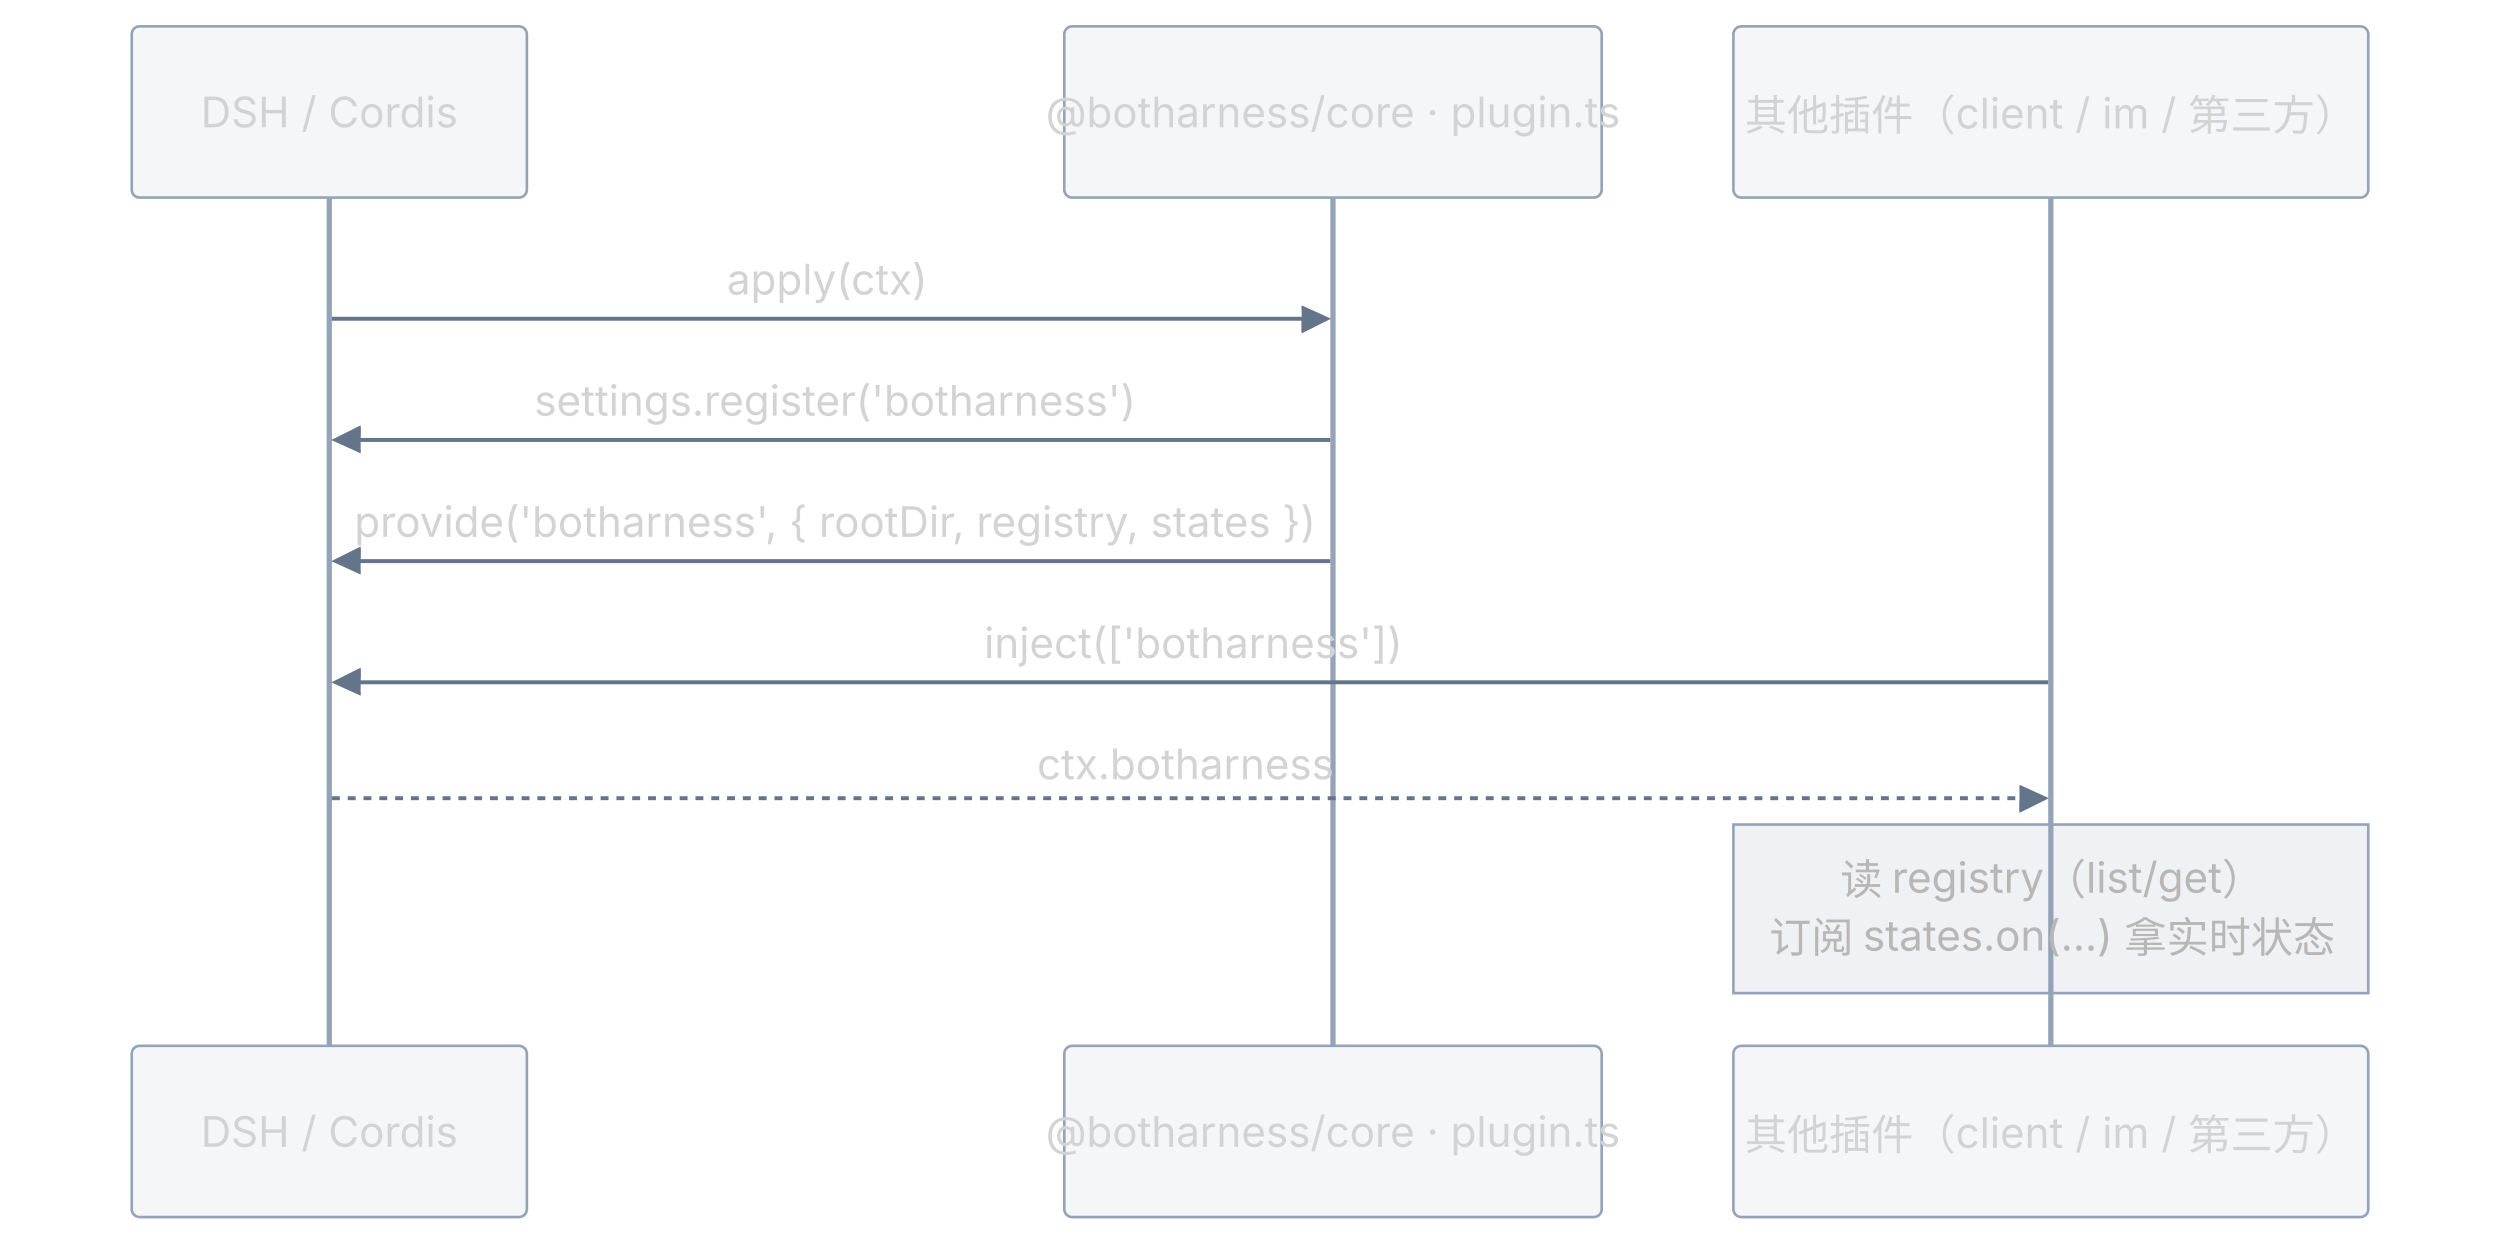
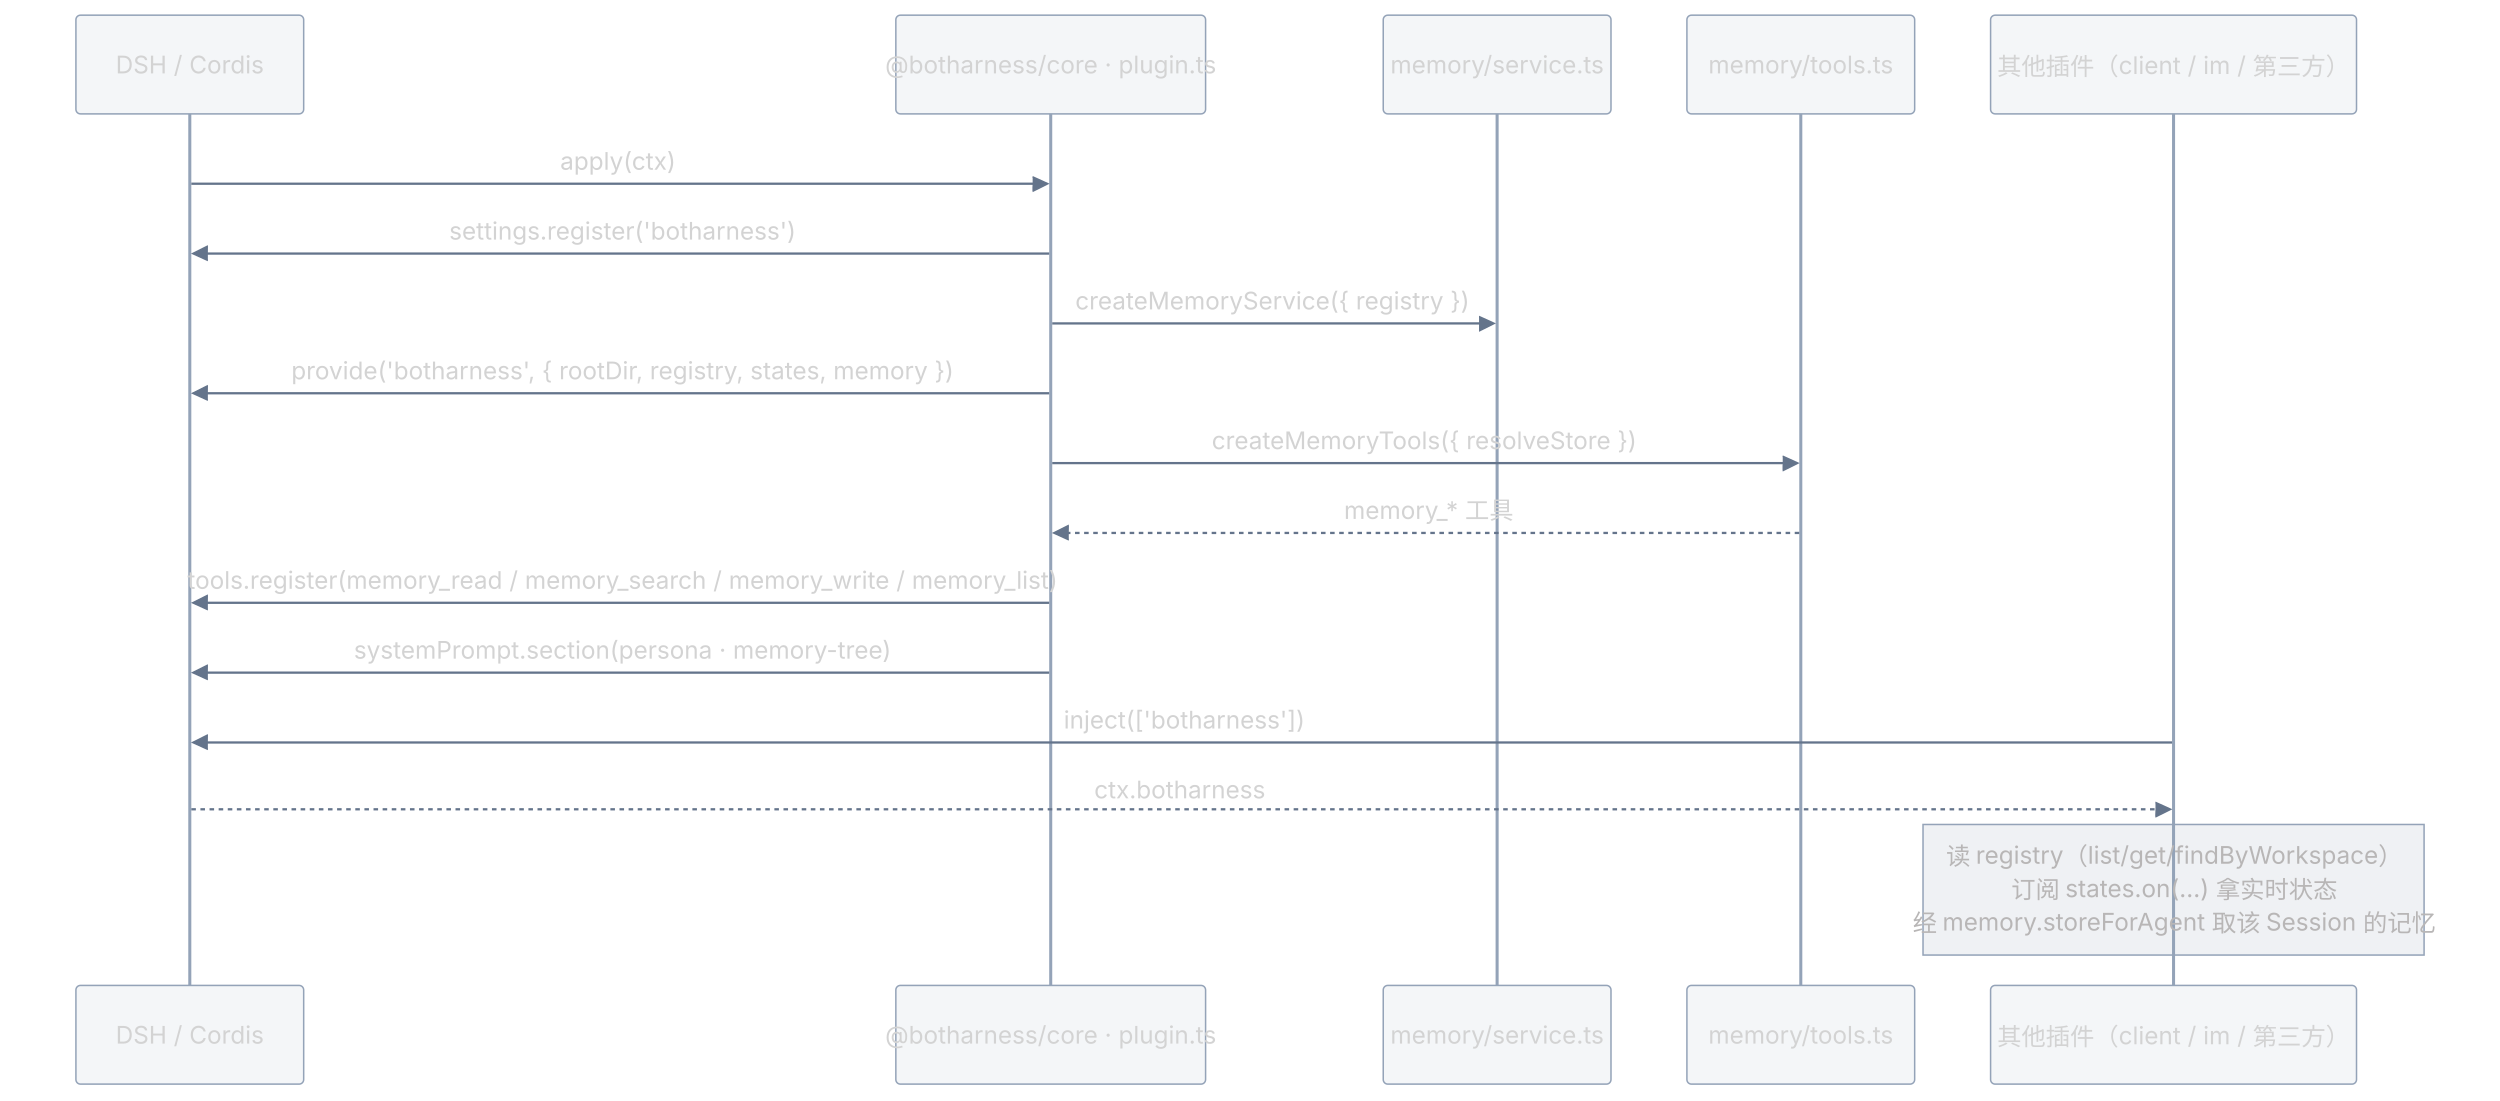
- <svg xmlns="http://www.w3.org/2000/svg" id="my-svg" width="949" height="473" style="max-width: 949px; background-color: transparent;" viewBox="-50 -10 949 473" role="graphics-document document" aria-roledescription="sequence">
+ <svg xmlns="http://www.w3.org/2000/svg" id="my-svg" width="1646.5" height="725" style="max-width: 1646.5px; background-color: transparent;" viewBox="-50 -10 1646.5 725" role="graphics-document document" aria-roledescription="sequence">
  <g>
-     <rect x="608" y="387" fill="#eaeaea" stroke="#666" width="241" height="65" name="O" rx="3" ry="3" class="actor actor-bottom" />
-     <text x="728.5" y="419.5" dominant-baseline="central" alignment-baseline="central" class="actor actor-box" style="text-anchor: middle; font-size: 16px; font-weight: 400;">
-       <tspan x="728.5" dy="0">其他插件（client / im / 第三方）</tspan>
+     <rect x="1261" y="639" fill="#eaeaea" stroke="#666" width="241" height="65" name="O" rx="3" ry="3" class="actor actor-bottom" />
+     <text x="1381.5" y="671.5" dominant-baseline="central" alignment-baseline="central" class="actor actor-box" style="text-anchor: middle; font-size: 16px; font-weight: 400;">
+       <tspan x="1381.5" dy="0">其他插件（client / im / 第三方）</tspan>
    </text>
  </g>
  <g>
-     <rect x="354" y="387" fill="#eaeaea" stroke="#666" width="204" height="65" name="P" rx="3" ry="3" class="actor actor-bottom" />
-     <text x="456" y="419.5" dominant-baseline="central" alignment-baseline="central" class="actor actor-box" style="text-anchor: middle; font-size: 16px; font-weight: 400;">
-       <tspan x="456" dy="0">@botharness/core · plugin.ts</tspan>
+     <rect x="1061" y="639" fill="#eaeaea" stroke="#666" width="150" height="65" name="T" rx="3" ry="3" class="actor actor-bottom" />
+     <text x="1136" y="671.5" dominant-baseline="central" alignment-baseline="central" class="actor actor-box" style="text-anchor: middle; font-size: 16px; font-weight: 400;">
+       <tspan x="1136" dy="0">memory/tools.ts</tspan>
    </text>
  </g>
  <g>
-     <rect x="0" y="387" fill="#eaeaea" stroke="#666" width="150" height="65" name="D" rx="3" ry="3" class="actor actor-bottom" />
-     <text x="75" y="419.5" dominant-baseline="central" alignment-baseline="central" class="actor actor-box" style="text-anchor: middle; font-size: 16px; font-weight: 400;">
+     <rect x="861" y="639" fill="#eaeaea" stroke="#666" width="150" height="65" name="M" rx="3" ry="3" class="actor actor-bottom" />
+     <text x="936" y="671.5" dominant-baseline="central" alignment-baseline="central" class="actor actor-box" style="text-anchor: middle; font-size: 16px; font-weight: 400;">
+       <tspan x="936" dy="0">memory/service.ts</tspan>
+     </text>
+   </g>
+   <g>
+     <rect x="540" y="639" fill="#eaeaea" stroke="#666" width="204" height="65" name="P" rx="3" ry="3" class="actor actor-bottom" />
+     <text x="642" y="671.5" dominant-baseline="central" alignment-baseline="central" class="actor actor-box" style="text-anchor: middle; font-size: 16px; font-weight: 400;">
+       <tspan x="642" dy="0">@botharness/core · plugin.ts</tspan>
+     </text>
+   </g>
+   <g>
+     <rect x="0" y="639" fill="#eaeaea" stroke="#666" width="150" height="65" name="D" rx="3" ry="3" class="actor actor-bottom" />
+     <text x="75" y="671.5" dominant-baseline="central" alignment-baseline="central" class="actor actor-box" style="text-anchor: middle; font-size: 16px; font-weight: 400;">
      <tspan x="75" dy="0">DSH / Cordis</tspan>
    </text>
  </g>
  <g>
-     <line id="actor2" x1="728.5" y1="65" x2="728.5" y2="387" class="actor-line 200" stroke-width="0.5px" stroke="#999" name="O" data-et="life-line" data-id="O" />
-     <g id="root-2" data-et="participant" data-type="participant" data-id="O">
-       <rect x="608" y="0" fill="#eaeaea" stroke="#666" width="241" height="65" name="O" rx="3" ry="3" class="actor actor-top" />
-       <text x="728.5" y="32.5" dominant-baseline="central" alignment-baseline="central" class="actor actor-box" style="text-anchor: middle; font-size: 16px; font-weight: 400;">
-         <tspan x="728.5" dy="0">其他插件（client / im / 第三方）</tspan>
+     <line id="actor4" x1="1381.5" y1="65" x2="1381.5" y2="639" class="actor-line 200" stroke-width="0.5px" stroke="#999" name="O" data-et="life-line" data-id="O" />
+     <g id="root-4" data-et="participant" data-type="participant" data-id="O">
+       <rect x="1261" y="0" fill="#eaeaea" stroke="#666" width="241" height="65" name="O" rx="3" ry="3" class="actor actor-top" />
+       <text x="1381.5" y="32.5" dominant-baseline="central" alignment-baseline="central" class="actor actor-box" style="text-anchor: middle; font-size: 16px; font-weight: 400;">
+         <tspan x="1381.5" dy="0">其他插件（client / im / 第三方）</tspan>
      </text>
    </g>
  </g>
  <g>
-     <line id="actor1" x1="456" y1="65" x2="456" y2="387" class="actor-line 200" stroke-width="0.5px" stroke="#999" name="P" data-et="life-line" data-id="P" />
-     <g id="root-1" data-et="participant" data-type="participant" data-id="P">
-       <rect x="354" y="0" fill="#eaeaea" stroke="#666" width="204" height="65" name="P" rx="3" ry="3" class="actor actor-top" />
-       <text x="456" y="32.5" dominant-baseline="central" alignment-baseline="central" class="actor actor-box" style="text-anchor: middle; font-size: 16px; font-weight: 400;">
-         <tspan x="456" dy="0">@botharness/core · plugin.ts</tspan>
+     <line id="actor3" x1="1136" y1="65" x2="1136" y2="639" class="actor-line 200" stroke-width="0.5px" stroke="#999" name="T" data-et="life-line" data-id="T" />
+     <g id="root-3" data-et="participant" data-type="participant" data-id="T">
+       <rect x="1061" y="0" fill="#eaeaea" stroke="#666" width="150" height="65" name="T" rx="3" ry="3" class="actor actor-top" />
+       <text x="1136" y="32.5" dominant-baseline="central" alignment-baseline="central" class="actor actor-box" style="text-anchor: middle; font-size: 16px; font-weight: 400;">
+         <tspan x="1136" dy="0">memory/tools.ts</tspan>
      </text>
    </g>
  </g>
  <g>
-     <line id="actor0" x1="75" y1="65" x2="75" y2="387" class="actor-line 200" stroke-width="0.5px" stroke="#999" name="D" data-et="life-line" data-id="D" />
+     <line id="actor2" x1="936" y1="65" x2="936" y2="639" class="actor-line 200" stroke-width="0.5px" stroke="#999" name="M" data-et="life-line" data-id="M" />
+     <g id="root-2" data-et="participant" data-type="participant" data-id="M">
+       <rect x="861" y="0" fill="#eaeaea" stroke="#666" width="150" height="65" name="M" rx="3" ry="3" class="actor actor-top" />
+       <text x="936" y="32.5" dominant-baseline="central" alignment-baseline="central" class="actor actor-box" style="text-anchor: middle; font-size: 16px; font-weight: 400;">
+         <tspan x="936" dy="0">memory/service.ts</tspan>
+       </text>
+     </g>
+   </g>
+   <g>
+     <line id="actor1" x1="642" y1="65" x2="642" y2="639" class="actor-line 200" stroke-width="0.5px" stroke="#999" name="P" data-et="life-line" data-id="P" />
+     <g id="root-1" data-et="participant" data-type="participant" data-id="P">
+       <rect x="540" y="0" fill="#eaeaea" stroke="#666" width="204" height="65" name="P" rx="3" ry="3" class="actor actor-top" />
+       <text x="642" y="32.5" dominant-baseline="central" alignment-baseline="central" class="actor actor-box" style="text-anchor: middle; font-size: 16px; font-weight: 400;">
+         <tspan x="642" dy="0">@botharness/core · plugin.ts</tspan>
+       </text>
+     </g>
+   </g>
+   <g>
+     <line id="actor0" x1="75" y1="65" x2="75" y2="639" class="actor-line 200" stroke-width="0.5px" stroke="#999" name="D" data-et="life-line" data-id="D" />
    <g id="root-0" data-et="participant" data-type="participant" data-id="D">
      <rect x="0" y="0" fill="#eaeaea" stroke="#666" width="150" height="65" name="D" rx="3" ry="3" class="actor actor-top" />
      <text x="75" y="32.5" dominant-baseline="central" alignment-baseline="central" class="actor actor-box" style="text-anchor: middle; font-size: 16px; font-weight: 400;">
        <tspan x="75" dy="0">DSH / Cordis</tspan>
      </text>
    </g>
  </g>
  <style>#my-svg{font-family:system-ui,-apple-system,Segoe UI,PingFang SC,Microsoft YaHei,sans-serif;font-size:16px;fill:#ccc;}@keyframes edge-animation-frame{from{stroke-dashoffset:0;}}@keyframes dash{to{stroke-dashoffset:0;}}#my-svg .edge-animation-slow{stroke-dasharray:9,5!important;stroke-dashoffset:900;animation:dash 50s linear infinite;stroke-linecap:round;}#my-svg .edge-animation-fast{stroke-dasharray:9,5!important;stroke-dashoffset:900;animation:dash 20s linear infinite;stroke-linecap:round;}#my-svg .error-icon{fill:#a44141;}#my-svg .error-text{fill:#ddd;stroke:#ddd;}#my-svg .edge-thickness-normal{stroke-width:1px;}#my-svg .edge-thickness-thick{stroke-width:3.5px;}#my-svg .edge-pattern-solid{stroke-dasharray:0;}#my-svg .edge-thickness-invisible{stroke-width:0;fill:none;}#my-svg .edge-pattern-dashed{stroke-dasharray:3;}#my-svg .edge-pattern-dotted{stroke-dasharray:2;}#my-svg .marker{fill:#94a3b8;stroke:#94a3b8;}#my-svg .marker.cross{stroke:#94a3b8;}#my-svg svg{font-family:system-ui,-apple-system,Segoe UI,PingFang SC,Microsoft YaHei,sans-serif;font-size:16px;}#my-svg p{margin:0;}#my-svg .actor{stroke:#94a3b8;fill:rgba(148, 163, 184, 0.1);stroke-width:1;}#my-svg rect.actor.outer-path[data-look="neo"]{filter:drop-shadow( 1px 2px 2px rgba(185,185,185,1));}#my-svg rect.note[data-look="neo"]{stroke:#94a3b8;fill:rgba(148, 163, 184, 0.15);filter:drop-shadow( 1px 2px 2px rgba(185,185,185,1));}#my-svg text.actor&gt;tspan{fill:lightgrey;stroke:none;}#my-svg .actor-line{stroke:#94a3b8;}#my-svg .innerArc{stroke-width:1.5;stroke-dasharray:none;}#my-svg .messageLine0{stroke-width:1.5;stroke-dasharray:none;stroke:#64748b;}#my-svg .messageLine1{stroke-width:1.5;stroke-dasharray:2,2;stroke:#64748b;}#my-svg [id$="-arrowhead"] path{fill:#64748b;stroke:#64748b;}#my-svg .sequenceNumber{fill:black;}#my-svg [id$="-sequencenumber"]{fill:#64748b;}#my-svg [id$="-crosshead"] path{fill:#64748b;stroke:#64748b;}#my-svg .messageText{fill:lightgrey;stroke:none;}#my-svg .labelBox{stroke:#ccc;fill:rgba(148, 163, 184, 0.1);filter:none;}#my-svg .labelText,#my-svg .labelText&gt;tspan{fill:lightgrey;stroke:none;}#my-svg .loopText,#my-svg .loopText&gt;tspan{fill:lightgrey;stroke:none;}#my-svg .sectionTitle,#my-svg .sectionTitle&gt;tspan{fill:lightgrey;stroke:none;}#my-svg .loopLine{stroke-width:2px;stroke-dasharray:2,2;stroke:#ccc;fill:#ccc;}#my-svg .note{stroke:#94a3b8;fill:rgba(148, 163, 184, 0.15);}#my-svg .noteText,#my-svg .noteText&gt;tspan{fill:rgb(183.848, 181.552, 181.552);stroke:none;font-weight:normal;}#my-svg .activation0{fill:hsla(215, 20.225%, 81.098%, 0.1);stroke:#ccc;}#my-svg .activation1{fill:hsla(215, 20.225%, 81.098%, 0.1);stroke:#ccc;}#my-svg .activation2{fill:hsla(215, 20.225%, 81.098%, 0.1);stroke:#ccc;}#my-svg .actorPopupMenu{position:absolute;}#my-svg .actorPopupMenuPanel{position:absolute;fill:rgba(148, 163, 184, 0.1);box-shadow:0px 8px 16px 0px rgba(0,0,0,0.2);filter:drop-shadow(3px 5px 2px rgb(0 0 0 / 0.4));}#my-svg .actor-man circle,#my-svg line{fill:rgba(148, 163, 184, 0.1);stroke-width:2px;}#my-svg g rect.rect{filter:drop-shadow( 1px 2px 2px rgba(185,185,185,1));stroke:#94a3b8;}#my-svg .node .neo-node{stroke:#94a3b8;}#my-svg [data-look="neo"].node rect,#my-svg [data-look="neo"].cluster rect,#my-svg [data-look="neo"].node polygon{stroke:url(#my-svg-gradient);filter:drop-shadow( 1px 2px 2px rgba(185,185,185,1));}#my-svg [data-look="neo"].swimlane.cluster rect{filter:none;}#my-svg [data-look="neo"].node path{stroke:url(#my-svg-gradient);stroke-width:1px;}#my-svg [data-look="neo"].node .outer-path{filter:drop-shadow( 1px 2px 2px rgba(185,185,185,1));}#my-svg [data-look="neo"].node .neo-line path{stroke:#94a3b8;filter:none;}#my-svg [data-look="neo"].node circle{stroke:url(#my-svg-gradient);filter:drop-shadow( 1px 2px 2px rgba(185,185,185,1));}#my-svg [data-look="neo"].node circle .state-start{fill:#000000;}#my-svg [data-look="neo"].icon-shape .icon{fill:url(#my-svg-gradient);filter:drop-shadow( 1px 2px 2px rgba(185,185,185,1));}#my-svg [data-look="neo"].icon-shape .icon-neo path{stroke:url(#my-svg-gradient);filter:drop-shadow( 1px 2px 2px rgba(185,185,185,1));}#my-svg :root{--mermaid-font-family:"trebuchet ms",verdana,arial,sans-serif;}</style>
  <g />
  <defs>
    <symbol id="my-svg-computer" width="24" height="24">
      <path transform="scale(.5)" d="M2 2v13h20v-13h-20zm18 11h-16v-9h16v9zm-10.228 6l.466-1h3.524l.467 1h-4.457zm14.228 3h-24l2-6h2.104l-1.33 4h18.45l-1.297-4h2.073l2 6zm-5-10h-14v-7h14v7z" />
    </symbol>
  </defs>
  <defs>
    <symbol id="my-svg-database" fill-rule="evenodd" clip-rule="evenodd">
      <path transform="scale(.5)" d="M12.258.001l.256.004.255.005.253.008.251.01.249.012.247.015.246.016.242.019.241.02.239.023.236.024.233.027.231.028.229.031.225.032.223.034.22.036.217.038.214.04.211.041.208.043.205.045.201.046.198.048.194.05.191.051.187.053.183.054.18.056.175.057.172.059.168.06.163.061.16.063.155.064.15.066.074.033.073.033.071.034.07.034.069.035.068.035.067.035.066.035.064.036.064.036.062.036.06.036.06.037.058.037.058.037.055.038.055.038.053.038.052.038.051.039.05.039.048.039.047.039.045.04.044.04.043.04.041.04.04.041.039.041.037.041.036.041.034.041.033.042.032.042.03.042.029.042.027.042.026.043.024.043.023.043.021.043.02.043.018.044.017.043.015.044.013.044.012.044.011.045.009.044.007.045.006.045.004.045.002.045.001.045v17l-.001.045-.002.045-.004.045-.006.045-.007.045-.009.044-.011.045-.012.044-.013.044-.015.044-.017.043-.018.044-.02.043-.021.043-.023.043-.024.043-.026.043-.027.042-.029.042-.03.042-.032.042-.033.042-.034.041-.036.041-.037.041-.039.041-.04.041-.041.04-.043.04-.044.04-.045.04-.047.039-.048.039-.05.039-.051.039-.052.038-.053.038-.055.038-.055.038-.058.037-.058.037-.06.037-.06.036-.062.036-.064.036-.064.036-.066.035-.067.035-.068.035-.069.035-.07.034-.071.034-.073.033-.074.033-.15.066-.155.064-.16.063-.163.061-.168.06-.172.059-.175.057-.18.056-.183.054-.187.053-.191.051-.194.05-.198.048-.201.046-.205.045-.208.043-.211.041-.214.04-.217.038-.22.036-.223.034-.225.032-.229.031-.231.028-.233.027-.236.024-.239.023-.241.02-.242.019-.246.016-.247.015-.249.012-.251.01-.253.008-.255.005-.256.004-.258.001-.258-.001-.256-.004-.255-.005-.253-.008-.251-.01-.249-.012-.247-.015-.245-.016-.243-.019-.241-.02-.238-.023-.236-.024-.234-.027-.231-.028-.228-.031-.226-.032-.223-.034-.22-.036-.217-.038-.214-.04-.211-.041-.208-.043-.204-.045-.201-.046-.198-.048-.195-.05-.19-.051-.187-.053-.184-.054-.179-.056-.176-.057-.172-.059-.167-.06-.164-.061-.159-.063-.155-.064-.151-.066-.074-.033-.072-.033-.072-.034-.07-.034-.069-.035-.068-.035-.067-.035-.066-.035-.064-.036-.063-.036-.062-.036-.061-.036-.06-.037-.058-.037-.057-.037-.056-.038-.055-.038-.053-.038-.052-.038-.051-.039-.049-.039-.049-.039-.046-.039-.046-.04-.044-.04-.043-.04-.041-.04-.04-.041-.039-.041-.037-.041-.036-.041-.034-.041-.033-.042-.032-.042-.03-.042-.029-.042-.027-.042-.026-.043-.024-.043-.023-.043-.021-.043-.02-.043-.018-.044-.017-.043-.015-.044-.013-.044-.012-.044-.011-.045-.009-.044-.007-.045-.006-.045-.004-.045-.002-.045-.001-.045v-17l.001-.045.002-.045.004-.045.006-.045.007-.045.009-.044.011-.045.012-.044.013-.044.015-.044.017-.043.018-.044.02-.043.021-.043.023-.043.024-.043.026-.043.027-.042.029-.042.03-.042.032-.042.033-.042.034-.041.036-.041.037-.041.039-.041.04-.041.041-.04.043-.04.044-.04.046-.04.046-.039.049-.039.049-.039.051-.039.052-.038.053-.038.055-.038.056-.038.057-.037.058-.037.06-.037.061-.036.062-.036.063-.036.064-.036.066-.035.067-.035.068-.035.069-.035.07-.034.072-.034.072-.033.074-.033.151-.066.155-.064.159-.063.164-.061.167-.06.172-.059.176-.057.179-.056.184-.054.187-.053.19-.051.195-.05.198-.048.201-.046.204-.045.208-.043.211-.041.214-.04.217-.038.22-.036.223-.034.226-.032.228-.031.231-.028.234-.027.236-.024.238-.023.241-.02.243-.019.245-.016.247-.015.249-.012.251-.01.253-.008.255-.005.256-.004.258-.001.258.001zm-9.258 20.499v.01l.001.021.003.021.004.022.005.021.006.022.007.022.009.023.01.022.011.023.012.023.013.023.015.023.016.024.017.023.018.024.019.024.021.024.022.025.023.024.024.025.052.049.056.05.061.051.066.051.07.051.075.051.079.052.084.052.088.052.092.052.097.052.102.051.105.052.11.052.114.051.119.051.123.051.127.05.131.05.135.05.139.048.144.049.147.047.152.047.155.047.16.045.163.045.167.043.171.043.176.041.178.041.183.039.187.039.19.037.194.035.197.035.202.033.204.031.209.03.212.029.216.027.219.025.222.024.226.021.23.02.233.018.236.016.24.015.243.012.246.01.249.008.253.005.256.004.259.001.26-.001.257-.004.254-.005.25-.008.247-.011.244-.012.241-.014.237-.016.233-.018.231-.021.226-.021.224-.024.22-.026.216-.027.212-.028.21-.031.205-.031.202-.034.198-.034.194-.036.191-.037.187-.039.183-.04.179-.04.175-.042.172-.043.168-.044.163-.045.16-.046.155-.046.152-.047.148-.048.143-.049.139-.049.136-.05.131-.05.126-.05.123-.051.118-.052.114-.051.11-.052.106-.052.101-.052.096-.052.092-.052.088-.053.083-.051.079-.052.074-.052.07-.051.065-.051.06-.051.056-.05.051-.05.023-.024.023-.025.021-.024.02-.024.019-.024.018-.024.017-.024.015-.023.014-.024.013-.023.012-.023.01-.023.01-.022.008-.022.006-.022.006-.022.004-.022.004-.021.001-.021.001-.021v-4.127l-.077.055-.08.053-.083.054-.085.053-.087.052-.09.052-.093.051-.095.05-.097.05-.1.049-.102.049-.105.048-.106.047-.109.047-.111.046-.114.045-.115.045-.118.044-.12.043-.122.042-.124.042-.126.041-.128.04-.13.04-.132.038-.134.038-.135.037-.138.037-.139.035-.142.035-.143.034-.144.033-.147.032-.148.031-.15.03-.151.03-.153.029-.154.027-.156.027-.158.026-.159.025-.161.024-.162.023-.163.022-.165.021-.166.02-.167.019-.169.018-.169.017-.171.016-.173.015-.173.014-.175.013-.175.012-.177.011-.178.01-.179.008-.179.008-.181.006-.182.005-.182.004-.184.003-.184.002h-.37l-.184-.002-.184-.003-.182-.004-.182-.005-.181-.006-.179-.008-.179-.008-.178-.01-.176-.011-.176-.012-.175-.013-.173-.014-.172-.015-.171-.016-.17-.017-.169-.018-.167-.019-.166-.02-.165-.021-.163-.022-.162-.023-.161-.024-.159-.025-.157-.026-.156-.027-.155-.027-.153-.029-.151-.03-.15-.03-.148-.031-.146-.032-.145-.033-.143-.034-.141-.035-.14-.035-.137-.037-.136-.037-.134-.038-.132-.038-.13-.04-.128-.04-.126-.041-.124-.042-.122-.042-.12-.044-.117-.043-.116-.045-.113-.045-.112-.046-.109-.047-.106-.047-.105-.048-.102-.049-.1-.049-.097-.05-.095-.05-.093-.052-.09-.051-.087-.052-.085-.053-.083-.054-.08-.054-.077-.054v4.127zm0-5.654v.011l.001.021.003.021.004.021.005.022.006.022.007.022.009.022.01.022.011.023.012.023.013.023.015.024.016.023.017.024.018.024.019.024.021.024.022.024.023.025.024.024.052.05.056.05.061.05.066.051.07.051.075.052.079.051.084.052.088.052.092.052.097.052.102.052.105.052.11.051.114.051.119.052.123.05.127.051.131.05.135.049.139.049.144.048.147.048.152.047.155.046.16.045.163.045.167.044.171.042.176.042.178.04.183.04.187.038.19.037.194.036.197.034.202.033.204.032.209.03.212.028.216.027.219.025.222.024.226.022.23.02.233.018.236.016.24.014.243.012.246.01.249.008.253.006.256.003.259.001.26-.001.257-.003.254-.006.25-.008.247-.01.244-.012.241-.015.237-.016.233-.018.231-.02.226-.022.224-.024.22-.025.216-.027.212-.029.21-.03.205-.032.202-.033.198-.035.194-.036.191-.037.187-.039.183-.039.179-.041.175-.042.172-.043.168-.044.163-.045.16-.045.155-.047.152-.047.148-.048.143-.048.139-.05.136-.049.131-.05.126-.051.123-.051.118-.051.114-.052.11-.052.106-.052.101-.052.096-.052.092-.052.088-.052.083-.052.079-.052.074-.051.07-.052.065-.051.06-.05.056-.051.051-.049.023-.025.023-.024.021-.025.02-.024.019-.024.018-.024.017-.024.015-.023.014-.023.013-.024.012-.022.01-.023.01-.023.008-.022.006-.022.006-.022.004-.021.004-.022.001-.021.001-.021v-4.139l-.077.054-.08.054-.083.054-.085.052-.087.053-.09.051-.093.051-.095.051-.097.05-.1.049-.102.049-.105.048-.106.047-.109.047-.111.046-.114.045-.115.044-.118.044-.12.044-.122.042-.124.042-.126.041-.128.04-.13.039-.132.039-.134.038-.135.037-.138.036-.139.036-.142.035-.143.033-.144.033-.147.033-.148.031-.15.03-.151.03-.153.028-.154.028-.156.027-.158.026-.159.025-.161.024-.162.023-.163.022-.165.021-.166.02-.167.019-.169.018-.169.017-.171.016-.173.015-.173.014-.175.013-.175.012-.177.011-.178.009-.179.009-.179.007-.181.007-.182.005-.182.004-.184.003-.184.002h-.37l-.184-.002-.184-.003-.182-.004-.182-.005-.181-.007-.179-.007-.179-.009-.178-.009-.176-.011-.176-.012-.175-.013-.173-.014-.172-.015-.171-.016-.17-.017-.169-.018-.167-.019-.166-.02-.165-.021-.163-.022-.162-.023-.161-.024-.159-.025-.157-.026-.156-.027-.155-.028-.153-.028-.151-.03-.15-.03-.148-.031-.146-.033-.145-.033-.143-.033-.141-.035-.14-.036-.137-.036-.136-.037-.134-.038-.132-.039-.13-.039-.128-.04-.126-.041-.124-.042-.122-.043-.12-.043-.117-.044-.116-.044-.113-.046-.112-.046-.109-.046-.106-.047-.105-.048-.102-.049-.1-.049-.097-.05-.095-.051-.093-.051-.09-.051-.087-.053-.085-.052-.083-.054-.08-.054-.077-.054v4.139zm0-5.666v.011l.001.02.003.022.004.021.005.022.006.021.007.022.009.023.01.022.011.023.012.023.013.023.015.023.016.024.017.024.018.023.019.024.021.025.022.024.023.024.024.025.052.05.056.05.061.05.066.051.07.051.075.052.079.051.084.052.088.052.092.052.097.052.102.052.105.051.11.052.114.051.119.051.123.051.127.05.131.05.135.05.139.049.144.048.147.048.152.047.155.046.16.045.163.045.167.043.171.043.176.042.178.04.183.04.187.038.19.037.194.036.197.034.202.033.204.032.209.03.212.028.216.027.219.025.222.024.226.021.23.02.233.018.236.017.24.014.243.012.246.01.249.008.253.006.256.003.259.001.26-.001.257-.003.254-.006.25-.008.247-.01.244-.013.241-.014.237-.016.233-.018.231-.02.226-.022.224-.024.22-.025.216-.027.212-.029.21-.03.205-.032.202-.033.198-.035.194-.036.191-.037.187-.039.183-.039.179-.041.175-.042.172-.043.168-.044.163-.045.16-.045.155-.047.152-.047.148-.048.143-.049.139-.049.136-.049.131-.051.126-.05.123-.051.118-.052.114-.051.11-.052.106-.052.101-.052.096-.052.092-.052.088-.052.083-.052.079-.052.074-.052.07-.051.065-.051.06-.051.056-.05.051-.049.023-.025.023-.025.021-.024.02-.024.019-.024.018-.024.017-.024.015-.023.014-.024.013-.023.012-.023.01-.022.01-.023.008-.022.006-.022.006-.022.004-.022.004-.021.001-.021.001-.021v-4.153l-.077.054-.08.054-.083.053-.085.053-.087.053-.09.051-.093.051-.095.051-.097.05-.1.049-.102.048-.105.048-.106.048-.109.046-.111.046-.114.046-.115.044-.118.044-.12.043-.122.043-.124.042-.126.041-.128.04-.13.039-.132.039-.134.038-.135.037-.138.036-.139.036-.142.034-.143.034-.144.033-.147.032-.148.032-.15.03-.151.03-.153.028-.154.028-.156.027-.158.026-.159.024-.161.024-.162.023-.163.023-.165.021-.166.02-.167.019-.169.018-.169.017-.171.016-.173.015-.173.014-.175.013-.175.012-.177.01-.178.01-.179.009-.179.007-.181.006-.182.006-.182.004-.184.003-.184.001-.185.001-.185-.001-.184-.001-.184-.003-.182-.004-.182-.006-.181-.006-.179-.007-.179-.009-.178-.01-.176-.01-.176-.012-.175-.013-.173-.014-.172-.015-.171-.016-.17-.017-.169-.018-.167-.019-.166-.02-.165-.021-.163-.023-.162-.023-.161-.024-.159-.024-.157-.026-.156-.027-.155-.028-.153-.028-.151-.03-.15-.03-.148-.032-.146-.032-.145-.033-.143-.034-.141-.034-.14-.036-.137-.036-.136-.037-.134-.038-.132-.039-.13-.039-.128-.041-.126-.041-.124-.041-.122-.043-.12-.043-.117-.044-.116-.044-.113-.046-.112-.046-.109-.046-.106-.048-.105-.048-.102-.048-.1-.05-.097-.049-.095-.051-.093-.051-.09-.052-.087-.052-.085-.053-.083-.053-.08-.054-.077-.054v4.153zm8.74-8.179l-.257.004-.254.005-.25.008-.247.011-.244.012-.241.014-.237.016-.233.018-.231.021-.226.022-.224.023-.22.026-.216.027-.212.028-.21.031-.205.032-.202.033-.198.034-.194.036-.191.038-.187.038-.183.04-.179.041-.175.042-.172.043-.168.043-.163.045-.16.046-.155.046-.152.048-.148.048-.143.048-.139.049-.136.05-.131.05-.126.051-.123.051-.118.051-.114.052-.11.052-.106.052-.101.052-.096.052-.092.052-.088.052-.083.052-.079.052-.074.051-.07.052-.065.051-.06.05-.056.05-.051.05-.023.025-.023.024-.021.024-.02.025-.019.024-.018.024-.017.023-.015.024-.014.023-.013.023-.012.023-.01.023-.01.022-.008.022-.006.023-.006.021-.004.022-.004.021-.001.021-.001.021.001.021.001.021.004.021.004.022.006.021.006.023.008.022.01.022.01.023.012.023.013.023.014.023.015.024.017.023.018.024.019.024.02.025.021.024.023.024.023.025.051.05.056.05.06.05.065.051.07.052.074.051.079.052.083.052.088.052.092.052.096.052.101.052.106.052.11.052.114.052.118.051.123.051.126.051.131.05.136.05.139.049.143.048.148.048.152.048.155.046.16.046.163.045.168.043.172.043.175.042.179.041.183.04.187.038.191.038.194.036.198.034.202.033.205.032.21.031.212.028.216.027.22.026.224.023.226.022.231.021.233.018.237.016.241.014.244.012.247.011.25.008.254.005.257.004.26.001.26-.001.257-.004.254-.005.25-.008.247-.011.244-.012.241-.014.237-.016.233-.018.231-.021.226-.022.224-.023.22-.026.216-.027.212-.028.21-.031.205-.032.202-.033.198-.034.194-.036.191-.038.187-.038.183-.04.179-.041.175-.042.172-.043.168-.043.163-.045.16-.046.155-.046.152-.048.148-.048.143-.048.139-.049.136-.05.131-.05.126-.051.123-.051.118-.051.114-.052.11-.052.106-.052.101-.052.096-.052.092-.052.088-.052.083-.052.079-.052.074-.051.07-.052.065-.051.06-.05.056-.05.051-.05.023-.025.023-.024.021-.024.02-.025.019-.024.018-.024.017-.023.015-.024.014-.023.013-.023.012-.023.01-.023.01-.022.008-.022.006-.023.006-.021.004-.022.004-.021.001-.021.001-.021-.001-.021-.001-.021-.004-.021-.004-.022-.006-.021-.006-.023-.008-.022-.01-.022-.01-.023-.012-.023-.013-.023-.014-.023-.015-.024-.017-.023-.018-.024-.019-.024-.02-.025-.021-.024-.023-.024-.023-.025-.051-.05-.056-.05-.06-.05-.065-.051-.07-.052-.074-.051-.079-.052-.083-.052-.088-.052-.092-.052-.096-.052-.101-.052-.106-.052-.11-.052-.114-.052-.118-.051-.123-.051-.126-.051-.131-.05-.136-.05-.139-.049-.143-.048-.148-.048-.152-.048-.155-.046-.16-.046-.163-.045-.168-.043-.172-.043-.175-.042-.179-.041-.183-.04-.187-.038-.191-.038-.194-.036-.198-.034-.202-.033-.205-.032-.21-.031-.212-.028-.216-.027-.22-.026-.224-.023-.226-.022-.231-.021-.233-.018-.237-.016-.241-.014-.244-.012-.247-.011-.25-.008-.254-.005-.257-.004-.26-.001-.26.001z" />
    </symbol>
  </defs>
  <defs>
    <symbol id="my-svg-clock" width="24" height="24">
      <path transform="scale(.5)" d="M12 2c5.514 0 10 4.486 10 10s-4.486 10-10 10-10-4.486-10-10 4.486-10 10-10zm0-2c-6.627 0-12 5.373-12 12s5.373 12 12 12 12-5.373 12-12-5.373-12-12-12zm5.848 12.459c.202.038.202.333.001.372-1.907.361-6.045 1.111-6.547 1.111-.719 0-1.301-.582-1.301-1.301 0-.512.77-5.447 1.125-7.445.034-.192.312-.181.343.014l.985 6.238 5.394 1.011z" />
    </symbol>
  </defs>
  <defs>
    <marker id="my-svg-arrowhead" refX="7.9" refY="5" markerUnits="userSpaceOnUse" markerWidth="12" markerHeight="12" orient="auto-start-reverse">
      <path d="M -1 0 L 10 5 L 0 10 z" />
    </marker>
  </defs>
  <defs>
    <marker id="my-svg-crosshead" markerWidth="15" markerHeight="8" orient="auto" refX="4" refY="4.5">
      <path fill="none" stroke="#000000" stroke-width="1pt" d="M 1,2 L 6,7 M 6,2 L 1,7" style="stroke-dasharray: 0, 0;" />
    </marker>
  </defs>
  <defs>
    <marker id="my-svg-filled-head" refX="15.5" refY="7" markerWidth="20" markerHeight="28" orient="auto">
      <path d="M 18,7 L9,13 L14,7 L9,1 Z" />
    </marker>
  </defs>
  <defs>
    <marker id="my-svg-sequencenumber" refX="15" refY="15" markerWidth="60" markerHeight="40" orient="auto">
      <circle cx="15" cy="15" r="6" />
    </marker>
  </defs>
  <defs>
    <marker id="my-svg-solidTopArrowHead" refX="7.9" refY="7.25" markerUnits="userSpaceOnUse" markerWidth="12" markerHeight="12" orient="auto-start-reverse">
      <path d="M 0 0 L 10 8 L 0 8 z" />
    </marker>
  </defs>
  <defs>
    <marker id="my-svg-solidBottomArrowHead" refX="7.9" refY="0.75" markerUnits="userSpaceOnUse" markerWidth="12" markerHeight="12" orient="auto-start-reverse">
      <path d="M 0 0 L 10 0 L 0 8 z" />
    </marker>
  </defs>
  <defs>
    <marker id="my-svg-stickTopArrowHead" refX="7.5" refY="7" markerUnits="userSpaceOnUse" markerWidth="12" markerHeight="12" orient="auto-start-reverse">
      <path d="M 0 0 L 7 7" stroke="black" stroke-width="1.5" fill="none" />
    </marker>
  </defs>
  <defs>
    <marker id="my-svg-stickBottomArrowHead" refX="7.5" refY="0" markerUnits="userSpaceOnUse" markerWidth="12" markerHeight="12" orient="auto-start-reverse">
      <path d="M 0 7 L 7 0" stroke="black" stroke-width="1.5" fill="none" />
    </marker>
  </defs>
-   <g data-et="note" data-id="i5">
-     <rect x="608" y="303" fill="#EDF2AE" stroke="#666" width="241" height="64" class="note" />
-     <text x="729" y="308" text-anchor="middle" dominant-baseline="middle" alignment-baseline="middle" class="noteText" dy="1em" style="font-size: 16px; font-weight: 400;">
-       <tspan x="729">读 registry（list/get）</tspan>
+   <g data-et="note" data-id="i10">
+     <rect x="1216.5" y="533" fill="#EDF2AE" stroke="#666" width="330" height="86" class="note" />
+     <text x="1382" y="538" text-anchor="middle" dominant-baseline="middle" alignment-baseline="middle" class="noteText" dy="1em" style="font-size: 16px; font-weight: 400;">
+       <tspan x="1382">读 registry（list/get/findByWorkspace）</tspan>
    </text>
-     <text x="729" y="330" text-anchor="middle" dominant-baseline="middle" alignment-baseline="middle" class="noteText" dy="1em" style="font-size: 16px; font-weight: 400;">
-       <tspan x="729">订阅 states.on(...) 拿实时状态</tspan>
+     <text x="1382" y="560" text-anchor="middle" dominant-baseline="middle" alignment-baseline="middle" class="noteText" dy="1em" style="font-size: 16px; font-weight: 400;">
+       <tspan x="1382">订阅 states.on(...) 拿实时状态</tspan>
+     </text>
+     <text x="1382" y="582" text-anchor="middle" dominant-baseline="middle" alignment-baseline="middle" class="noteText" dy="1em" style="font-size: 16px; font-weight: 400;">
+       <tspan x="1382">经 memory.storeForAgent 取该 Session 的记忆</tspan>
    </text>
  </g>
-   <text x="264" y="80" text-anchor="middle" dominant-baseline="middle" alignment-baseline="middle" class="messageText" dy="1em" style="font-size: 16px; font-weight: 400;">apply(ctx)</text>
-   <line x1="76" y1="111" x2="452" y2="111" class="messageLine0" data-et="message" data-id="i0" data-from="D" data-to="P" stroke-width="2" stroke="none" marker-end="url(#my-svg-arrowhead)" style="fill: none;" />
-   <text x="267" y="126" text-anchor="middle" dominant-baseline="middle" alignment-baseline="middle" class="messageText" dy="1em" style="font-size: 16px; font-weight: 400;">settings.register('botharness')</text>
-   <line x1="455" y1="157" x2="79" y2="157" class="messageLine0" data-et="message" data-id="i1" data-from="P" data-to="D" stroke-width="2" stroke="none" marker-end="url(#my-svg-arrowhead)" style="fill: none;" />
-   <text x="267" y="172" text-anchor="middle" dominant-baseline="middle" alignment-baseline="middle" class="messageText" dy="1em" style="font-size: 16px; font-weight: 400;">provide('botharness', { rootDir, registry, states })</text>
-   <line x1="455" y1="203" x2="79" y2="203" class="messageLine0" data-et="message" data-id="i2" data-from="P" data-to="D" stroke-width="2" stroke="none" marker-end="url(#my-svg-arrowhead)" style="fill: none;" />
-   <text x="403" y="218" text-anchor="middle" dominant-baseline="middle" alignment-baseline="middle" class="messageText" dy="1em" style="font-size: 16px; font-weight: 400;">inject(['botharness'])</text>
-   <line x1="727.5" y1="249" x2="79" y2="249" class="messageLine0" data-et="message" data-id="i3" data-from="O" data-to="D" stroke-width="2" stroke="none" marker-end="url(#my-svg-arrowhead)" style="fill: none;" />
-   <text x="400" y="264" text-anchor="middle" dominant-baseline="middle" alignment-baseline="middle" class="messageText" dy="1em" style="font-size: 16px; font-weight: 400;">ctx.botharness</text>
-   <line x1="76" y1="293" x2="724.5" y2="293" class="messageLine1" data-et="message" data-id="i4" data-from="D" data-to="O" stroke-width="2" stroke="none" marker-end="url(#my-svg-arrowhead)" style="stroke-dasharray: 3, 3; fill: none;" />
+   <text x="357" y="80" text-anchor="middle" dominant-baseline="middle" alignment-baseline="middle" class="messageText" dy="1em" style="font-size: 16px; font-weight: 400;">apply(ctx)</text>
+   <line x1="76" y1="111" x2="638" y2="111" class="messageLine0" data-et="message" data-id="i0" data-from="D" data-to="P" stroke-width="2" stroke="none" marker-end="url(#my-svg-arrowhead)" style="fill: none;" />
+   <text x="360" y="126" text-anchor="middle" dominant-baseline="middle" alignment-baseline="middle" class="messageText" dy="1em" style="font-size: 16px; font-weight: 400;">settings.register('botharness')</text>
+   <line x1="641" y1="157" x2="79" y2="157" class="messageLine0" data-et="message" data-id="i1" data-from="P" data-to="D" stroke-width="2" stroke="none" marker-end="url(#my-svg-arrowhead)" style="fill: none;" />
+   <text x="788" y="172" text-anchor="middle" dominant-baseline="middle" alignment-baseline="middle" class="messageText" dy="1em" style="font-size: 16px; font-weight: 400;">createMemoryService({ registry })</text>
+   <line x1="643" y1="203" x2="932" y2="203" class="messageLine0" data-et="message" data-id="i2" data-from="P" data-to="M" stroke-width="2" stroke="none" marker-end="url(#my-svg-arrowhead)" style="fill: none;" />
+   <text x="360" y="218" text-anchor="middle" dominant-baseline="middle" alignment-baseline="middle" class="messageText" dy="1em" style="font-size: 16px; font-weight: 400;">provide('botharness', { rootDir, registry, states, memory })</text>
+   <line x1="641" y1="249" x2="79" y2="249" class="messageLine0" data-et="message" data-id="i3" data-from="P" data-to="D" stroke-width="2" stroke="none" marker-end="url(#my-svg-arrowhead)" style="fill: none;" />
+   <text x="888" y="264" text-anchor="middle" dominant-baseline="middle" alignment-baseline="middle" class="messageText" dy="1em" style="font-size: 16px; font-weight: 400;">createMemoryTools({ resolveStore })</text>
+   <line x1="643" y1="295" x2="1132" y2="295" class="messageLine0" data-et="message" data-id="i4" data-from="P" data-to="T" stroke-width="2" stroke="none" marker-end="url(#my-svg-arrowhead)" style="fill: none;" />
+   <text x="891" y="310" text-anchor="middle" dominant-baseline="middle" alignment-baseline="middle" class="messageText" dy="1em" style="font-size: 16px; font-weight: 400;">memory_* 工具</text>
+   <line x1="1135" y1="341" x2="646" y2="341" class="messageLine1" data-et="message" data-id="i5" data-from="T" data-to="P" stroke-width="2" stroke="none" marker-end="url(#my-svg-arrowhead)" style="stroke-dasharray: 3, 3; fill: none;" />
+   <text x="360" y="356" text-anchor="middle" dominant-baseline="middle" alignment-baseline="middle" class="messageText" dy="1em" style="font-size: 16px; font-weight: 400;">tools.register(memory_read / memory_search / memory_write / memory_list)</text>
+   <line x1="641" y1="387" x2="79" y2="387" class="messageLine0" data-et="message" data-id="i6" data-from="P" data-to="D" stroke-width="2" stroke="none" marker-end="url(#my-svg-arrowhead)" style="fill: none;" />
+   <text x="360" y="402" text-anchor="middle" dominant-baseline="middle" alignment-baseline="middle" class="messageText" dy="1em" style="font-size: 16px; font-weight: 400;">systemPrompt.section(persona · memory-tree)</text>
+   <line x1="641" y1="433" x2="79" y2="433" class="messageLine0" data-et="message" data-id="i7" data-from="P" data-to="D" stroke-width="2" stroke="none" marker-end="url(#my-svg-arrowhead)" style="fill: none;" />
+   <text x="730" y="448" text-anchor="middle" dominant-baseline="middle" alignment-baseline="middle" class="messageText" dy="1em" style="font-size: 16px; font-weight: 400;">inject(['botharness'])</text>
+   <line x1="1380.5" y1="479" x2="79" y2="479" class="messageLine0" data-et="message" data-id="i8" data-from="O" data-to="D" stroke-width="2" stroke="none" marker-end="url(#my-svg-arrowhead)" style="fill: none;" />
+   <text x="727" y="494" text-anchor="middle" dominant-baseline="middle" alignment-baseline="middle" class="messageText" dy="1em" style="font-size: 16px; font-weight: 400;">ctx.botharness</text>
+   <line x1="76" y1="523" x2="1377.5" y2="523" class="messageLine1" data-et="message" data-id="i9" data-from="D" data-to="O" stroke-width="2" stroke="none" marker-end="url(#my-svg-arrowhead)" style="stroke-dasharray: 3, 3; fill: none;" />
</svg>
